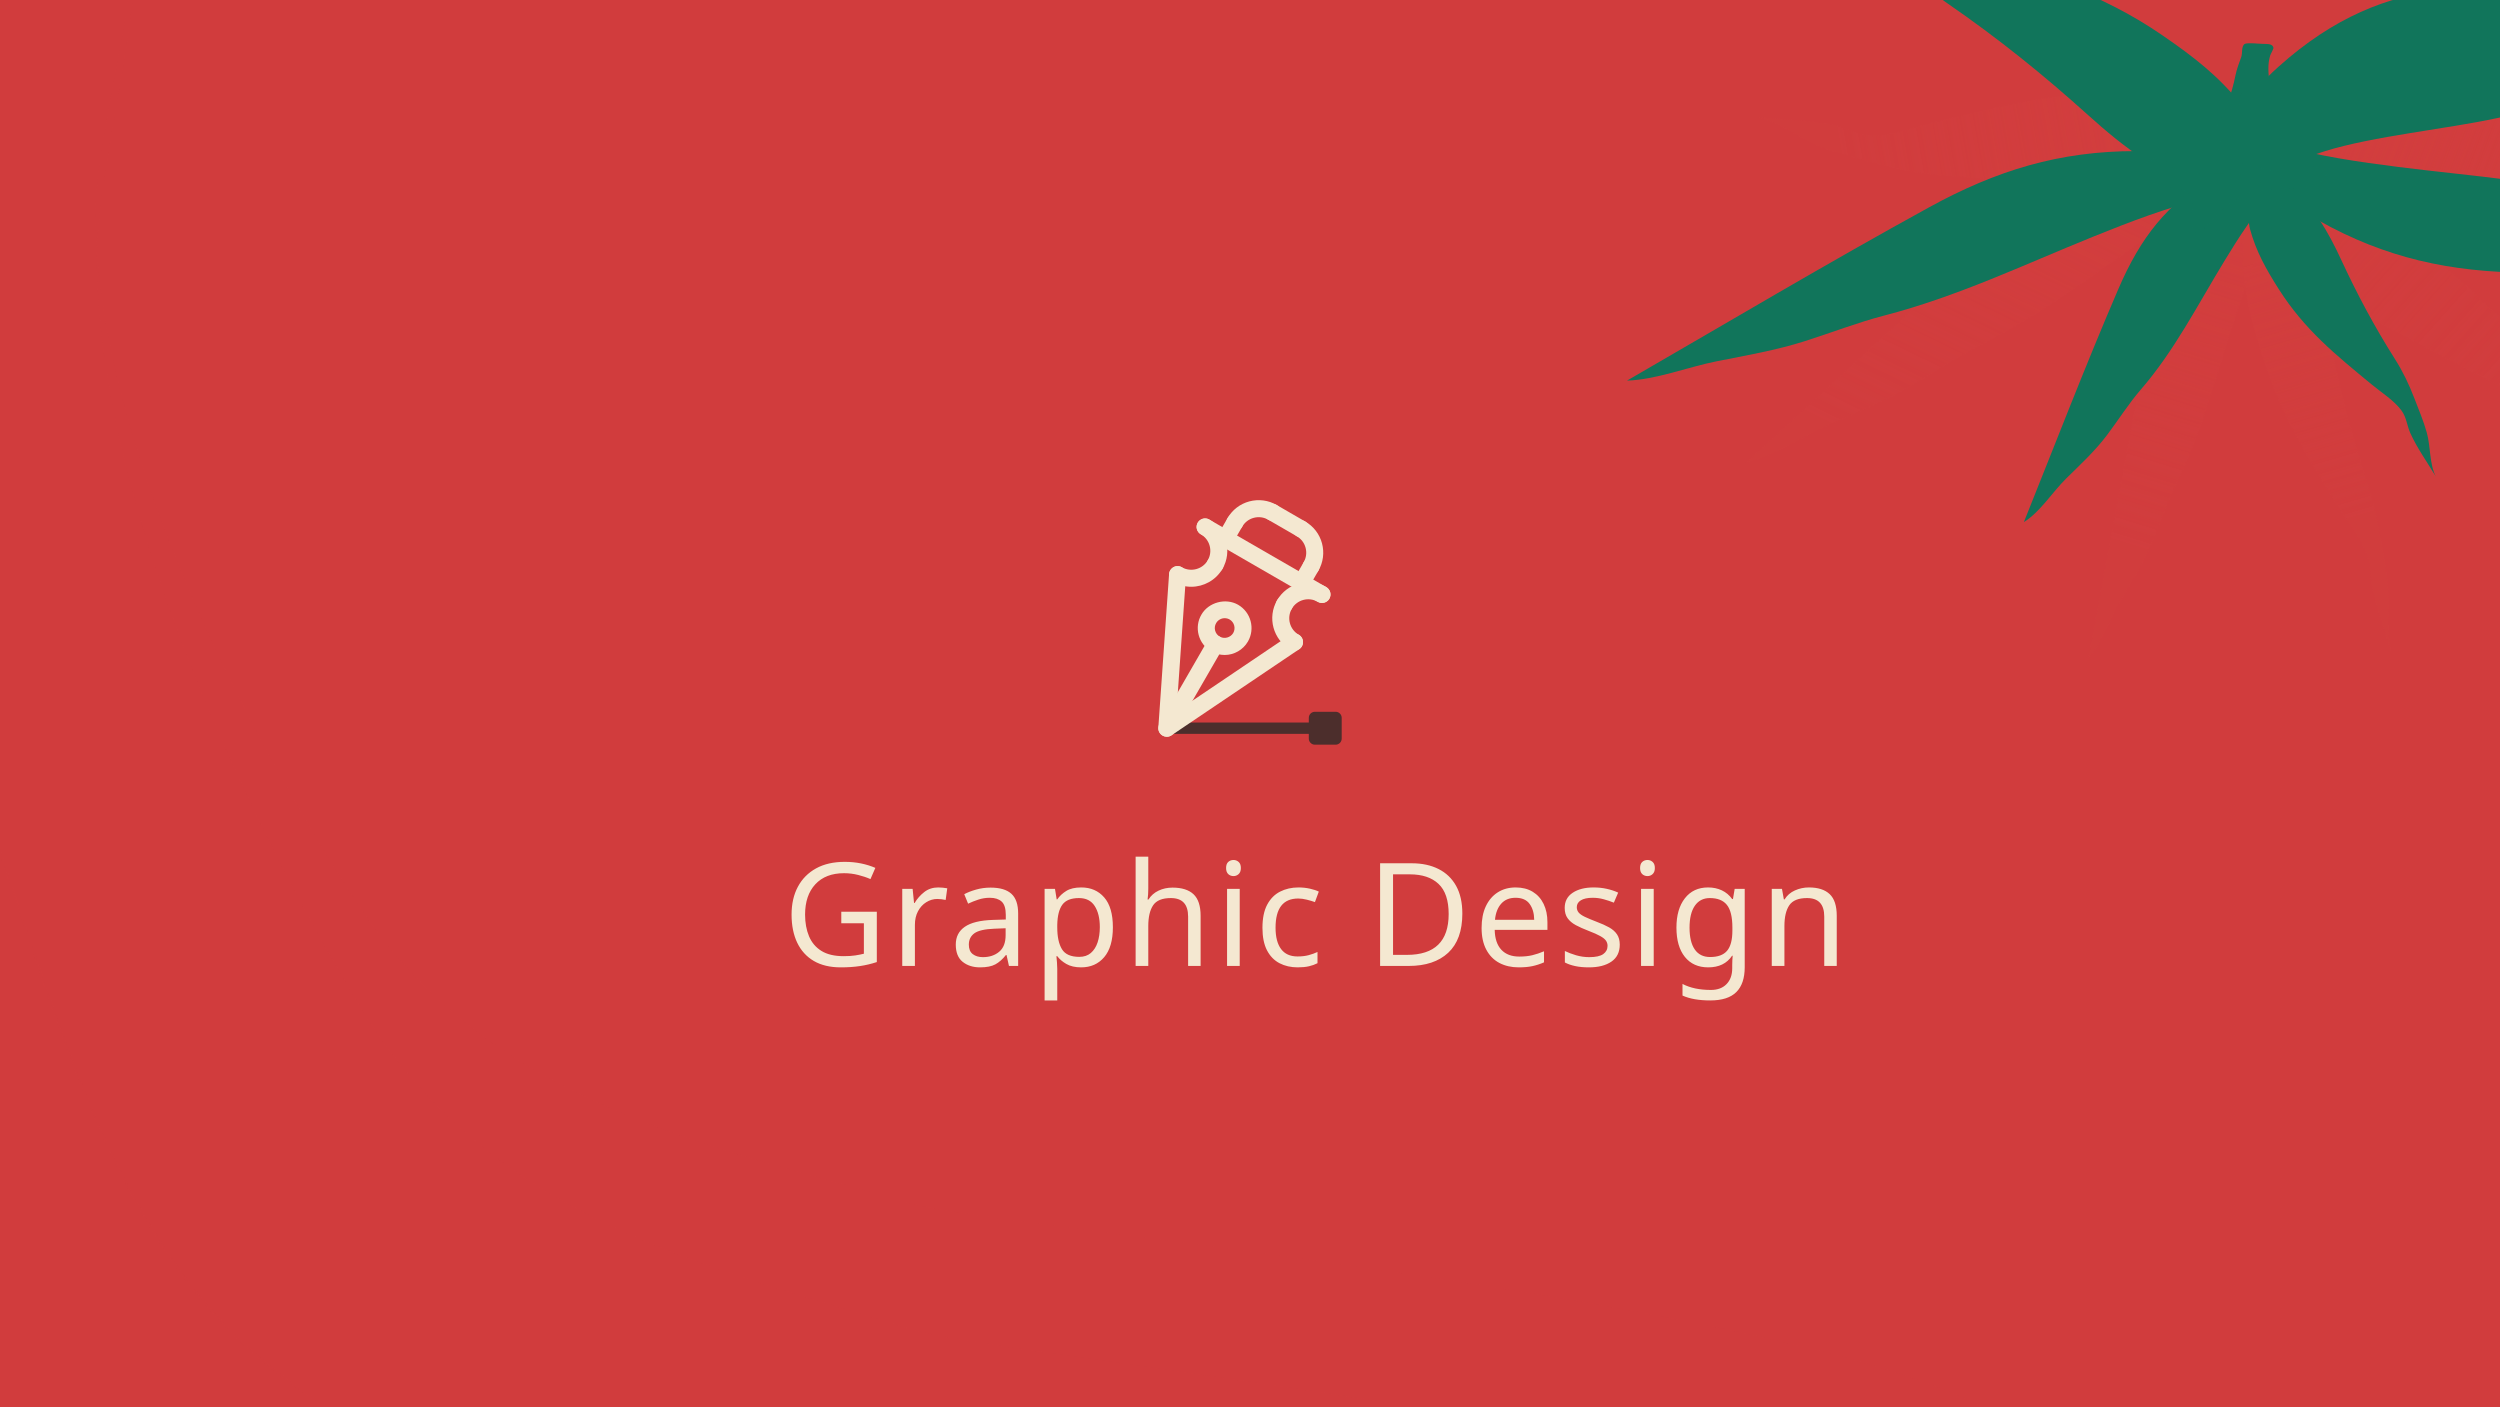
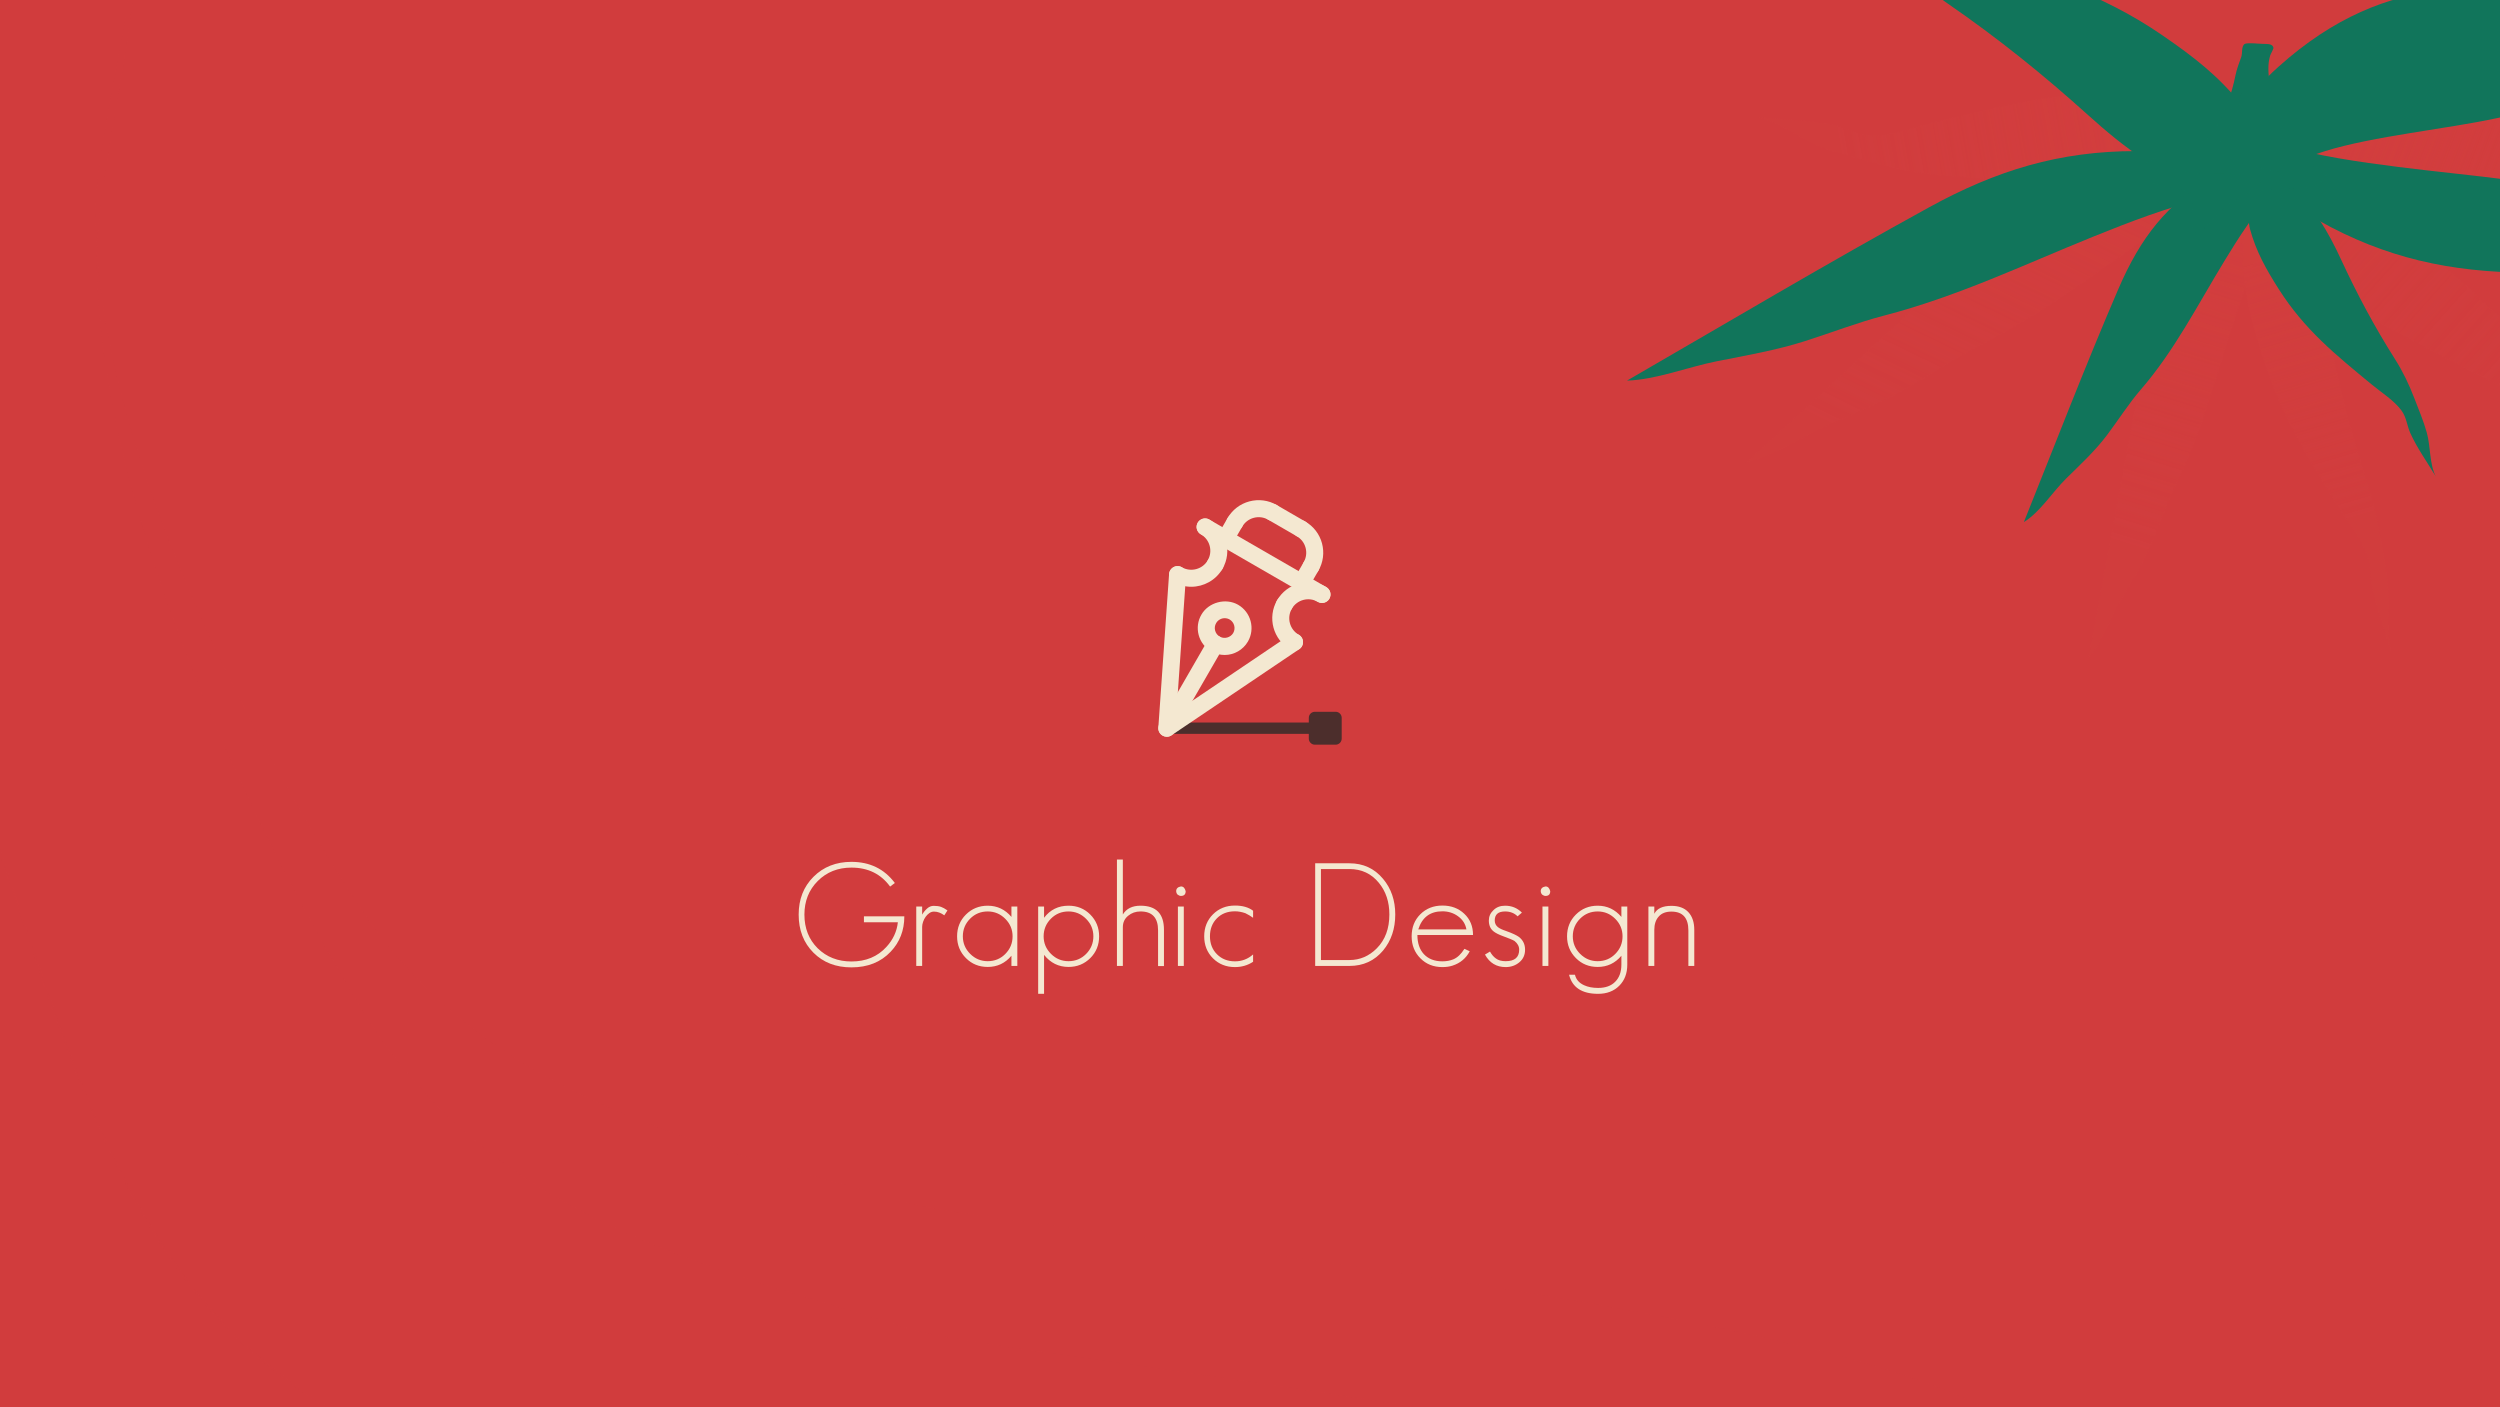
<svg xmlns="http://www.w3.org/2000/svg" xmlns:xlink="http://www.w3.org/1999/xlink" version="1.1" id="圖層_1" x="0px" y="0px" width="960px" height="540px" viewBox="0 0 960 540" enable-background="new 0 0 960 540" xml:space="preserve">
  <g>
    <g>
      <defs>
        <rect id="SVGID_149_" x="-1100.753" y="-312.91" width="1948.657" height="204" />
      </defs>
      <clipPath id="SVGID_2_">
        <use xlink:href="#SVGID_149_" overflow="visible" />
      </clipPath>
      <g clip-path="url(#SVGID_2_)">
        <defs>
          <rect id="SVGID_151_" x="-1107.857" y="-391.422" width="1969.984" height="548.06" />
        </defs>
        <clipPath id="SVGID_4_">
          <use xlink:href="#SVGID_151_" overflow="visible" />
        </clipPath>
      </g>
    </g>
    <g>
      <defs>
        <rect id="SVGID_153_" x="-1100.753" y="-312.91" width="1948.657" height="204" />
      </defs>
      <clipPath id="SVGID_6_">
        <use xlink:href="#SVGID_153_" overflow="visible" />
      </clipPath>
      <rect x="-1107.857" y="-325.453" clip-path="url(#SVGID_6_)" fill="#4A2E2C" width="1969.984" height="380.961" />
      <g opacity="0.1" clip-path="url(#SVGID_6_)">
        <defs>
          <rect id="SVGID_155_" x="-1107.857" y="-391.422" opacity="0.1" width="1969.984" height="548.06" />
        </defs>
        <clipPath id="SVGID_8_">
          <use xlink:href="#SVGID_155_" overflow="visible" />
        </clipPath>
        <g clip-path="url(#SVGID_8_)">
          <g>
            <path fill="#4A2E2C" d="M901.902,13.44c-18.47,17.417-473.951,9.786-991.768,10.366       c-517.821,0.578-1086.262-1.645-1081.232-6.648C-1154.319,0.5-740.827,6.267-223.009,5.688       C294.813,5.113,907.197,8.452,901.902,13.44z" />
            <path fill="#4A2E2C" d="M901.9,101.013C882.867,119,413.39,110.664-104.427,111.256       c-517.821,0.589-1071.615-1.346-1066.673-6.452c16.215-16.762,415.713-11.435,933.529-12.024       C280.252,92.193,907.284,95.929,901.9,101.013z" />
          </g>
          <g>
            <path fill="#4A2E2C" d="M799.309-470.64c21.751,6.194,11.471,145.188,11.965,298.792       c0.495,153.608-2.084,317.808-8.258,316.185c-20.274-5.323-13.656-123.653-14.154-277.258       C788.369-286.529,793.158-472.393,799.309-470.64z" />
            <path fill="#4A2E2C" d="M710.743-473.2c21.639,6.229,11.481,145.977,12.048,300.416c0.567,154.443-1.918,319.535-8.061,317.904       c-20.169-5.353-13.644-124.326-14.214-278.766C699.951-288.089,704.624-474.962,710.743-473.2z" />
            <path fill="#4A2E2C" d="M622.177-475.761c21.526,6.263,11.491,146.767,12.13,302.041c0.64,155.278-1.751,321.264-7.861,319.623       c-20.065-5.382-13.632-124.999-14.275-280.273C611.533-289.648,616.09-477.533,622.177-475.761z" />
            <path fill="#4A2E2C" d="M533.611-478.321c21.415,6.297,11.502,147.557,12.214,303.666       c0.712,156.113-1.585,322.992-7.664,321.342c-19.96-5.412-13.621-125.671-14.335-281.782       C523.115-291.208,527.556-480.103,533.611-478.321z" />
            <path fill="#4A2E2C" d="M445.045-480.882c21.302,6.332,11.512,148.347,12.296,305.292       c0.785,156.948-1.418,324.719-7.465,323.06c-19.855-5.441-13.608-126.344-14.396-283.29       C434.697-292.767,439.021-482.673,445.045-480.882z" />
            <path fill="#4A2E2C" d="M356.479-483.442c21.19,6.366,11.522,149.137,12.38,306.916c0.856,157.783-1.252,326.447-7.267,324.779       c-19.75-5.471-13.597-127.017-14.457-284.797C346.28-294.327,350.487-485.243,356.479-483.442z" />
            <path fill="#4A2E2C" d="M267.856-486.003c21.079,6.4,11.533,149.927,12.463,308.541c0.929,158.618-1.086,328.175-7.069,326.498       c-19.645-5.5-13.584-127.689-14.517-286.306C257.805-295.887,261.896-487.814,267.856-486.003z" />
            <path fill="#4A2E2C" d="M179.347-488.563c20.966,6.435,11.543,150.717,12.546,310.167       c1.001,159.453-0.92,329.902-6.871,328.217c-19.541-5.529-13.573-128.362-14.577-287.813       C169.444-297.446,173.419-490.384,179.347-488.563z" />
            <path fill="#4A2E2C" d="M90.782-491.123c20.854,6.469,11.553,151.506,12.628,311.791c1.074,160.288-0.753,331.63-6.672,329.936       C77.302,145.045,83.177,21.568,82.1-138.718C81.026-299.005,84.885-492.954,90.782-491.123z" />
            <path fill="#4A2E2C" d="M2.215-493.684c20.742,6.504,11.563,152.296,12.712,313.416c1.146,161.123-0.587,333.358-6.474,331.655       C-10.877,145.799-5.096,21.679-6.245-139.442C-7.392-300.565-3.648-495.524,2.215-493.684z" />
          </g>
        </g>
      </g>
    </g>
    <g>
      <defs>
        <rect id="SVGID_157_" x="-1100.753" y="-312.91" width="1948.657" height="204" />
      </defs>
      <clipPath id="SVGID_10_">
        <use xlink:href="#SVGID_157_" overflow="visible" />
      </clipPath>
      <g clip-path="url(#SVGID_10_)">
        <defs>
          <rect id="SVGID_159_" x="-1107.857" y="-391.422" width="1969.984" height="548.06" />
        </defs>
        <clipPath id="SVGID_12_">
          <use xlink:href="#SVGID_159_" overflow="visible" />
        </clipPath>
      </g>
    </g>
  </g>
  <g>
    <g>
      <defs>
        <rect id="SVGID_177_" x="-1.777" y="-1" width="963.554" height="542" />
      </defs>
      <clipPath id="SVGID_14_">
        <use xlink:href="#SVGID_177_" overflow="visible" />
      </clipPath>
      <g id="圖層_1_23_" clip-path="url(#SVGID_14_)">
        <rect x="-1.777" y="-1" fill="#D13C3D" width="963.554" height="542" />
        <g>
          <g>
            <defs>
              <rect id="SVGID_179_" x="-2.28" y="-1.501" width="964.559" height="543.003" />
            </defs>
            <clipPath id="SVGID_16_">
              <use xlink:href="#SVGID_179_" overflow="visible" />
            </clipPath>
            <g opacity="0.5" clip-path="url(#SVGID_16_)">
              <linearGradient id="SVGID_18_" gradientUnits="userSpaceOnUse" x1="277.274" y1="7167.695" x2="203.506" y2="7015.642" gradientTransform="matrix(1 0 0 -1 544.29 7199.83)">
                <stop offset="0" style="stop-color:#D33F3E" />
                <stop offset="1" style="stop-color:#D33F3E;stop-opacity:0.2" />
              </linearGradient>
              <path fill="url(#SVGID_18_)" d="M892.521,47.538c-5.065-0.29-9.642-1.514-14.599-2.35        c-12.266-2.072-23.457,1.547-35.632,4.236c-28.945,6.388-50.915,18.872-73.133,38.361        c-33.414,29.309-66.083,60.058-98.797,90.037c10.9-2.8,21.637-10.134,31.949-14.671c10.611-4.672,21.422-9.086,31.452-14.914        c9.136-5.311,18.187-11.362,27.582-16.167c25.943-13.262,47.871-30.47,71.658-46.852c12.705-8.751,25.688-17.339,39.4-24.008        c5.903-2.87,20.498-5.983,21.75-13.263L892.521,47.538z" />
              <linearGradient id="SVGID_20_" gradientUnits="userSpaceOnUse" x1="318.281" y1="7131.982" x2="274.622" y2="6990.467" gradientTransform="matrix(1 0 0 -1 544.29 7199.83)">
                <stop offset="0" style="stop-color:#D33F3E" />
                <stop offset="1" style="stop-color:#D33F3E;stop-opacity:0.2" />
              </linearGradient>
              <path fill="url(#SVGID_20_)" d="M878.183,67.845c-2.927,0.665-5.921,0.221-8.985,0.271        c-7.584,0.127-12.493,6.229-18.29,11.511c-13.786,12.554-21.464,30.382-26.729,55.877        c-7.915,38.332-14.893,78.089-22.176,117.016c5.049-5.155,8.351-15.208,12.438-22.14c4.204-7.131,8.612-14.028,12.07-22.307        c3.151-7.541,5.981-15.876,9.462-22.919c9.606-19.445,15.541-42.398,22.811-64.817c3.884-11.972,7.98-23.826,13.183-33.732        c2.238-4.265,9.23-10.476,7.272-18.632L878.183,67.845z" />
              <linearGradient id="SVGID_22_" gradientUnits="userSpaceOnUse" x1="297.007" y1="7150.663" x2="165.277" y2="7127.328" gradientTransform="matrix(1 0 0 -1 544.29 7199.83)">
                <stop offset="0" style="stop-color:#D33F3E" />
                <stop offset="1" style="stop-color:#D33F3E;stop-opacity:0.2" />
              </linearGradient>
              <path fill="url(#SVGID_22_)" d="M890.092,56.527c-5.451,2.101-20.413-10.259-26.902-12.772        c-13.131-5.087-25.275-6.559-39.238-7.58c-29.556-2.158-53.184,3.926-81.462,10.851c-7.299,1.787-15.814,5.072-23.434,5.011        c-5.258-0.041-9.243-2.758-14.047-3.812c-9.813-2.155-20.857-2.306-30.587-3.268c8.424,1.358,16.458,8.307,24.479,11.378        c6.829,2.616,14.318,4.416,21.293,6.344c8.713,2.408,17.108,4.042,26.089,4.694c23.475,1.702,45.479,4.965,68.319,9.663        c17.144,3.524,37.998,6.61,54.482-0.13C876.554,73.853,890.092,56.527,890.092,56.527z" />
              <linearGradient id="SVGID_24_" gradientUnits="userSpaceOnUse" x1="296.84" y1="7159.64" x2="418.032" y2="7051.245" gradientTransform="matrix(1 0 0 -1 544.29 7199.83)">
                <stop offset="0" style="stop-color:#D33F3E" />
                <stop offset="1" style="stop-color:#D33F3E;stop-opacity:0.2" />
              </linearGradient>
              <path fill="url(#SVGID_24_)" d="M854.183,37.199c0.453,4.032-0.048,7.942-0.13,12.045c-0.2,10.147,4.853,17.857,9.162,26.597        c10.243,20.775,25.272,34.397,46.994,46.245c32.662,17.815,66.587,34.647,99.789,51.73        c-4.231-7.715-12.747-14.025-18.546-20.79c-5.968-6.961-11.721-14.151-18.705-20.335        c-6.362-5.631-13.417-10.987-19.336-16.964c-16.342-16.502-35.854-28.765-54.847-42.708        c-10.146-7.448-20.179-15.161-28.491-23.976c-3.579-3.797-8.643-14.304-15.739-13.232L854.183,37.199z" />
              <linearGradient id="SVGID_25_" gradientUnits="userSpaceOnUse" x1="357.471" y1="7148.845" x2="431.239" y2="7120.993" gradientTransform="matrix(1 0 0 -1 544.29 7199.83)">
                <stop offset="0" style="stop-color:#D33F3E" />
                <stop offset="1" style="stop-color:#D33F3E;stop-opacity:0.2" />
              </linearGradient>
              <path fill="url(#SVGID_25_)" d="M868.059,90.864c3.288-0.085,6.313,0.459,9.562,0.734c8.038,0.677,15.059-2.287,22.767-4.698        c18.329-5.734,47.134-8.574,65.877-12.652c27.677-6.021,58.714-6.774,91.692-3.011c-6.881,2.416-90.644-92.909-175.468-16.724        c-24.305,21.829-15.114,31.374-15.507,36.174L868.059,90.864z" />
              <linearGradient id="SVGID_26_" gradientUnits="userSpaceOnUse" x1="327.441" y1="7101.474" x2="356.798" y2="7000.605" gradientTransform="matrix(1 0 0 -1 544.29 7199.83)">
                <stop offset="0" style="stop-color:#D33F3E" />
                <stop offset="1" style="stop-color:#D33F3E;stop-opacity:0.2" />
              </linearGradient>
              <path fill="url(#SVGID_26_)" d="M860.456,77.987c2.787,3.485,0.37,19.591,0.902,25.554c1.076,12.057,3.864,22.042,7.448,33.28        c7.58,23.786,17.975,39.987,30.219,59.5c3.159,5.036,7.514,10.481,9.743,16.435c1.538,4.109,1.214,8.191,2.056,12.312        c1.717,8.416,4.913,17.069,7.271,24.989c-1.748-7.049-0.278-15.812-0.954-23.163c-0.576-6.259-1.803-12.74-2.804-18.862        c-1.252-7.656-2.838-14.779-5.143-22.007c-6.028-18.888-10.753-37.197-14.93-56.673c-3.136-14.618-7.616-31.965-16.254-42.365        C874.096,82.272,860.456,77.987,860.456,77.987z" />
            </g>
          </g>
          <g>
            <defs>
              <rect id="SVGID_187_" x="-2.28" y="-1.501" width="964.559" height="543.003" />
            </defs>
            <clipPath id="SVGID_28_">
              <use xlink:href="#SVGID_187_" overflow="visible" />
            </clipPath>
            <g clip-path="url(#SVGID_28_)">
              <path fill="#11755B" d="M869.859,67.05c-4.881-1.38-9.083-3.565-13.742-5.456c-11.525-4.677-23.236-3.564-35.704-3.577        c-29.643-0.028-53.791,7.406-79.705,21.625c-38.962,21.378-77.513,44.327-115.94,66.515        c11.249-0.372,23.316-5.207,34.366-7.407c11.371-2.263,22.881-4.233,33.935-7.752c10.07-3.205,20.215-7.157,30.429-9.813        c28.2-7.333,53.332-19.388,80.101-30.232c14.297-5.789,28.832-11.365,43.663-14.908c6.384-1.525,21.308-1.404,24.104-8.241        L869.859,67.05z" />
              <path fill="#11755B" d="M881.151,60.353c-3.379,0.421-6.729-0.012-10.207-0.066c-8.604-0.137-14.753,4.422-21.83,8.317        c-16.82,9.263-27.228,22.78-35.631,42.288c-12.637,29.329-24.345,59.784-36.318,89.592        c6.213-3.821,10.917-11.475,16.21-16.699c5.447-5.372,11.104-10.557,15.814-16.837c4.291-5.723,8.296-12.065,12.913-17.391        c12.747-14.708,21.665-32.234,32.049-49.304c5.545-9.118,11.32-18.136,18.163-25.618c2.944-3.221,11.463-7.8,10.024-14.152        L881.151,60.353z" />
              <path fill="#11755B" d="M877.387,64.792c-5.764-0.949-12.409-19.18-16.733-24.635c-8.75-11.034-18.475-18.452-30.001-26.401        C806.26-3.069,782.803-9.785,754.911-18.13c-7.198-2.154-16.206-3.631-22.745-7.542c-4.514-2.698-6.575-7.058-10.185-10.401        c-7.371-6.824-16.819-12.545-24.723-18.302c6.578,5.438,9.988,15.496,15.349,22.204c4.565,5.714,10.113,11.058,15.15,16.251        c6.296,6.488,12.708,12.149,20.122,17.256c19.381,13.353,36.707,27.309,54.023,42.923        c13.001,11.718,29.421,24.938,47.049,27.472C856.941,72.879,877.387,64.792,877.387,64.792z" />
              <path fill="#11755B" d="M851.548,52.608c3.587,3.59,6.184,7.548,9.326,11.474c7.771,9.713,18.534,14.462,29.406,20.563        c25.851,14.503,50.554,19.815,80.109,20.067c44.443,0.378,89.292-0.813,133.662-1.401c-9.998-5.17-22.89-6.846-33.607-10.324        c-11.026-3.581-22.033-7.483-33.396-9.813c-10.353-2.123-21.134-3.632-31.346-6.303c-28.188-7.376-56.005-9.136-84.659-12.751        c-15.305-1.929-30.713-4.167-45.383-8.32c-6.316-1.788-19.278-9.182-25.06-4.583L851.548,52.608z" />
              <path fill="#11755B" d="M860.476,62.008c3.289-0.088,6.313,0.459,9.563,0.732c8.038,0.676,15.059-2.288,22.768-4.699        c18.326-5.731,47.132-8.571,65.878-12.65c27.675-6.021,58.714-6.774,91.69-3.011c-6.88,2.414-90.644-92.911-175.47-16.724        C850.601,47.485,859.791,57.03,859.4,61.832L860.476,62.008z" />
              <path fill="#11755B" d="M860.373,69.492c3.1,1.94,2.482,14.295,3.649,18.55c2.358,8.61,6.165,15.319,10.883,22.77        c9.986,15.773,21.903,25.355,35.983,36.96c3.635,2.993,8.479,6.024,11.303,9.898c1.947,2.673,2.074,5.741,3.344,8.577        c2.59,5.796,6.652,11.436,9.813,16.724c-2.473-4.783-1.983-11.54-3.441-16.784c-1.243-4.465-3.141-8.95-4.783-13.221        c-2.053-5.34-4.376-10.216-7.411-15.007c-7.937-12.522-14.539-24.911-20.731-38.276        c-4.648-10.031-10.906-21.767-20.477-27.483C874.168,69.61,860.373,69.492,860.373,69.492z" />
            </g>
          </g>
          <g>
            <defs>
              <rect id="SVGID_189_" x="-2.28" y="-1.501" width="964.559" height="543.003" />
            </defs>
            <clipPath id="SVGID_30_">
              <use xlink:href="#SVGID_189_" overflow="visible" />
            </clipPath>
            <path opacity="0.1" clip-path="url(#SVGID_30_)" fill="#D13C3D" enable-background="new    " d="M-110.095,6.822       c-37.016,100.891-39.718,214.354-25.638,319.887c6.754,50.604,7.836,93.889,33.419,135.615       c11.639,18.982,24.262,40.835,40.636,53.751c27.043,21.329,18.763,45.211,48.524,60.439       c42.614,21.806,127.864,24.536,170.693,45.527c43.3,21.225,95.759,17.307,142.432,21.552       c65.906,5.992,271.015-5.844,337.253-7.578c40.133-1.048,80.153-10.105,120.165-10.452c17.825-0.155,36.875,5.208,54.502-0.275       c2.121-27.521-21.314-38.426-29.763-66.305c-16.408-54.14-395.791-86.173-433.083-97.04       c-75.833-22.101-160.895-37.625-211.187-114.116C92.583,278.967,38.074,169.687,36.664,84.43       C35.952,41.316,69.321-44.16,40.85-72.426C-89.787-202.121-96.965-28.96-110.095,6.822z" />
          </g>
          <g>
            <defs>
              <rect id="SVGID_191_" x="-2.28" y="-1.501" width="964.559" height="543.003" />
            </defs>
            <clipPath id="SVGID_31_">
              <use xlink:href="#SVGID_191_" overflow="visible" />
            </clipPath>
            <path opacity="0.15" clip-path="url(#SVGID_31_)" fill="#D13C3D" enable-background="new    " d="M393.351,758.781       c-70.936,41.61-155.314,49.826-235.767,41.018c-38.577-4.223-71.018-3.185-105.198-26.503       c-15.547-10.609-33.354-22.054-44.937-37.654c-19.125-25.762-35.973-16.391-50.865-45.146       c-21.324-41.172-33.457-125.531-54.2-166.957c-20.972-41.88-24.258-94.066-32.954-140.115       c-12.278-65.032-27.73-268.897-34.281-334.634c-3.97-39.826-1.947-79.936-6.426-119.608       c-1.995-17.674-8.254-36.295-6.249-54.032c20.295-3.445,31.211,19.25,53.022,26.265       C-82.144-84.965-13.304,289.492-0.778,325.918c25.479,74.084,47.141,157.634,110.198,203.747       c56.768,41.513,144.802,90.207,208.614,87.445c32.271-1.399,92.127-38.642,116.602-11.802       C546.923,728.458,418.507,744.022,393.351,758.781z" />
          </g>
        </g>
        <g>
          <g>
            <defs>
              <rect id="SVGID_193_" x="-1.779" y="-2.004" width="964.559" height="543.004" />
            </defs>
            <clipPath id="SVGID_32_">
              <use xlink:href="#SVGID_193_" overflow="visible" />
            </clipPath>
            <path opacity="0.15" clip-path="url(#SVGID_32_)" fill="#D13C3D" enable-background="new    " d="M-109.592,16.983       c-37.016,109.379-39.72,232.386-25.639,346.798c6.753,54.864,7.837,101.789,33.42,147.027       c11.636,20.578,24.26,44.27,40.635,58.272c27.042,23.122,18.764,49.014,48.525,65.524       c42.614,23.64,127.863,26.6,170.691,49.358c43.301,23.008,95.76,18.762,142.431,23.364       c65.909,6.496,271.018-6.336,337.255-8.215c40.133-1.139,80.153-10.956,120.165-11.333c17.823-0.169,36.874,5.646,54.501-0.3       c2.12-29.835-21.316-41.655-29.762-71.881c-16.407-58.695-395.791-93.422-433.082-105.204       c-75.833-23.959-160.897-40.791-211.188-123.715C93.086,312.025,38.575,193.55,37.167,101.121       C36.454,54.38,69.824-38.286,41.351-68.931C-89.285-209.537-96.464-21.809-109.592,16.983z" />
            <path opacity="0.2" clip-path="url(#SVGID_32_)" fill="#D13C3D" enable-background="new    " d="M393.852,758.281       c-70.937,41.608-155.314,49.824-235.766,41.018c-38.577-4.224-71.018-3.185-105.197-26.504       c-15.55-10.609-33.355-22.053-44.937-37.652c-19.125-25.762-35.975-16.39-50.867-45.146       c-21.322-41.173-33.455-125.531-54.2-166.958c-20.97-41.88-24.257-94.066-32.952-140.115       c-12.279-65.032-27.729-268.899-34.281-334.632c-3.97-39.826-1.946-79.936-6.425-119.609       c-1.997-17.674-8.256-36.295-6.249-54.032c20.294-3.445,31.209,19.252,53.021,26.265       C-81.642-85.465-12.803,288.99-0.275,325.418c25.477,74.083,47.139,157.632,110.196,203.744       c56.769,41.515,144.804,90.208,208.615,87.446c32.271-1.397,92.128-38.642,116.601-11.801       C547.426,727.956,419.01,743.521,393.852,758.281z" />
          </g>
        </g>
        <g>
          <path opacity="0.2" fill="#11755B" enable-background="new    " d="M874.905,60.247c2.723,0.797,15.343,4.073,17.733,5.287      c2.403,1.222-1.401,4.421-3.199,5.369c-3.533,1.864-17.713,1.185-25.073,2.97c-4.358,1.057-10.872,5.825-17.553,13.421      c-5.275,5.997-4.675-1.703-5.363-3.712c-0.727-2.117,4.685-10.818-9.241-11.833c-8.423-0.614-13.683-8.338-3.885-11.165      c4.257-1.229,8.61-1.971,12.943-2.899C845.702,56.733,855.538,54.588,874.905,60.247z" />
          <path fill="#11755B" d="M830.577,59.122c1.511,9.72,18.274,6.771,27.505,7.711c5.899,0.604,11.624-0.079,17.402-0.762      c3.676-0.433,11.756-0.457,13.956-2.708c-3.612-1.107-4.323-0.155-6.679-2.623c-2.36-2.47-5.119-4.362-6.634-7.323      c-2.24-4.372-2.172-9.6-3.119-14.222c-0.908-4.438-1.935-8.372-1.949-12.842c-0.006-1.724,0.195-3.313,0.66-4.953      c0.168-0.593,1.389-2.671,1.289-3.059c-0.413-1.576-1.95-1.427-4.275-1.507c-1.073-0.035-5.905-0.461-6.749,0.045      c-1.323,0.792-0.873,3.696-1.273,4.837c-0.853,2.442-1.788,4.774-2.3,7.313c-1.39,6.893-3.957,14.55-8.168,20.84      c-1.323,1.977-2.676,3.52-5.091,4.742c-3.107,1.575-9.142,4.229-12.903,4.009L830.577,59.122z" />
          <path opacity="0.2" fill="#11755B" enable-background="new    " d="M830.577,59.122c1.511,9.72,18.274,6.771,27.505,7.711      c5.899,0.604,11.624-0.079,17.402-0.762c-31.052-6.631-24.972-6.777-17.264-20.701c3.439-6.213,2.835-26.611,8.139-28.668      c-1.755-0.089-3.846-0.137-4.373,0.178c-1.323,0.792-0.875,3.696-1.273,4.837c-0.855,2.442-1.79,4.774-2.301,7.313      c-1.389,6.893-3.958,14.55-8.169,20.84c-1.323,1.977-2.676,3.52-5.09,4.742C842.044,56.186,830.577,59.122,830.577,59.122z" />
        </g>
      </g>
    </g>
-     <text transform="matrix(1 0 0 1 300.5884 370.9199)" fill="#F4E8D1" font-family="'GeosansLight'" font-size="55.204" letter-spacing="1">Graphic Design</text>
+     <g>
+       <path fill="#F4E8D1" d="M342.018,365.455c-3.791,4.012-8.814,6.018-15.07,6.018c-5.962,0-10.82-1.877-14.574-5.631    c-3.791-3.79-5.686-8.667-5.686-14.629c0-5.888,1.895-10.728,5.686-14.519c3.827-3.828,8.685-5.741,14.574-5.741    c7.066,0,12.623,2.705,16.671,8.115l-1.822,1.38c-3.533-4.858-8.483-7.287-14.85-7.287c-5.189,0-9.495,1.711-12.918,5.134    c-3.422,3.423-5.134,7.729-5.134,12.918c0,5.226,1.692,9.532,5.079,12.917c3.459,3.386,7.784,5.079,12.973,5.079    c5.557,0,10.028-1.858,13.415-5.576c2.576-2.796,4.048-5.962,4.416-9.495H331.75v-2.264h15.512    C347.263,357.249,345.514,361.775,342.018,365.455z" />
+       <path fill="#F4E8D1" d="M362.609,351.488c-0.589-0.442-1.214-0.791-1.877-1.049c-0.663-0.257-1.362-0.387-2.098-0.387    c-0.626,0-1.214,0.193-1.767,0.58c-0.552,0.387-1.031,0.865-1.436,1.436c-0.405,0.571-0.727,1.206-0.966,1.904    c-0.24,0.7-0.359,1.344-0.359,1.932v15.016h-2.263v-22.799h2.263v3.092c0.478-0.846,1.104-1.619,1.877-2.319    c0.773-0.699,1.619-1.049,2.54-1.049c1.14,0,2.079,0.129,2.815,0.386c0.735,0.258,1.563,0.718,2.484,1.38L362.609,351.488z" />
+       <path fill="#F4E8D1" d="M388.39,370.92V367c-2.393,2.871-5.429,4.306-9.109,4.306c-3.312,0-6.091-1.122-8.335-3.367    c-2.283-2.282-3.423-5.079-3.423-8.391c0-3.312,1.122-6.09,3.367-8.335c2.282-2.282,5.079-3.423,8.391-3.423    c3.644,0,6.68,1.436,9.109,4.306v-3.975h2.263v22.799H388.39z M386.016,352.813c-1.877-1.877-4.122-2.815-6.735-2.815    c-2.65,0-4.895,0.92-6.735,2.76c-1.877,1.877-2.815,4.14-2.815,6.79c0,2.614,0.938,4.858,2.815,6.735s4.122,2.815,6.735,2.815    c2.65,0,4.894-0.919,6.735-2.76c1.877-1.877,2.815-4.14,2.815-6.79C388.831,356.935,387.893,354.69,386.016,352.813z" />
+       <path fill="#F4E8D1" d="M418.696,367.884c-2.282,2.282-5.079,3.422-8.391,3.422c-3.791,0-6.919-1.545-9.385-4.637v14.96h-2.263    v-33.509h2.263v4.306c2.355-3.091,5.483-4.637,9.385-4.637c3.312,0,6.09,1.123,8.335,3.368c2.282,2.282,3.423,5.079,3.423,8.391    C422.063,362.86,420.94,365.639,418.696,367.884z M417.04,352.813c-1.877-1.877-4.122-2.815-6.735-2.815    c-2.65,0-4.895,0.92-6.735,2.76c-1.877,1.877-2.815,4.14-2.815,6.79c0,2.614,0.938,4.858,2.815,6.735s4.121,2.815,6.735,2.815    c2.649,0,4.894-0.919,6.735-2.76c1.877-1.877,2.815-4.14,2.815-6.79C419.855,356.935,418.917,354.69,417.04,352.813z" />
+       <path fill="#F4E8D1" d="M444.696,370.975v-13.746c0-4.821-2.246-7.232-6.735-7.232c-1.841,0-3.423,0.552-4.748,1.656    c-1.362,1.104-2.042,2.577-2.042,4.417v14.85h-2.264v-40.851h2.264v21.088c1.361-2.245,3.624-3.368,6.79-3.368    c5.998,0,8.998,3.073,8.998,9.219v13.966H444.696z" />
+       <path fill="#F4E8D1" d="M453.473,344.036c-0.405,0-0.828-0.166-1.27-0.497c-0.331-0.332-0.516-0.773-0.552-1.325    c0-0.994,0.607-1.601,1.822-1.822c0.919,0,1.527,0.607,1.822,1.822C455.295,343.429,454.688,344.036,453.473,344.036z     M452.314,370.92v-22.799h2.264v22.799H452.314z" />
+       <path fill="#F4E8D1" d="M474.229,371.361c-3.386,0-6.202-1.122-8.446-3.367c-2.245-2.245-3.367-5.06-3.367-8.446    c0-3.385,1.122-6.201,3.367-8.446c2.245-2.244,5.06-3.367,8.446-3.367c2.907,0,5.226,0.663,6.956,1.987v2.705l-1.435-0.938    l-1.546-0.828c-1.399-0.478-2.724-0.718-3.975-0.718c-2.834,0-5.134,0.883-6.9,2.65c-1.804,1.804-2.705,4.122-2.705,6.956    c0,2.797,0.901,5.098,2.705,6.9c1.803,1.804,4.103,2.705,6.9,2.705c2.65,0,4.968-0.883,6.956-2.65v2.815    C479.124,370.681,476.805,371.361,474.229,371.361z" />
+       <path fill="#F4E8D1" d="M531.143,364.958c-3.312,3.975-7.637,5.962-12.973,5.962h-13.139v-39.416h13.139    c5.299,0,9.605,1.987,12.917,5.962c3.128,3.718,4.692,8.281,4.692,13.691C535.78,356.604,534.235,361.204,531.143,364.958z     M529.487,339.012c-2.871-3.533-6.644-5.3-11.317-5.3h-10.93v34.944h10.93c4.048,0,7.563-1.509,10.544-4.527    c3.202-3.238,4.803-7.563,4.803-12.973C533.517,346.336,532.173,342.288,529.487,339.012z" />
+       <path fill="#F4E8D1" d="M544.281,359.051c0,3.091,0.828,5.539,2.484,7.342c1.729,1.841,4.103,2.76,7.121,2.76    c1.546,0,2.944-0.257,4.196-0.773c1.582-0.662,2.999-2.005,4.25-4.03l2.042,0.938c-1.435,2.724-3.644,4.564-6.625,5.521    c-1.141,0.367-2.429,0.552-3.864,0.552c-3.422,0-6.238-1.122-8.446-3.367c-2.245-2.245-3.367-5.06-3.367-8.446    c0-3.422,1.104-6.238,3.312-8.446c2.245-2.244,5.079-3.367,8.501-3.367c3.386,0,6.183,1.049,8.391,3.146    c2.244,2.098,3.367,4.822,3.367,8.17H544.281z M559.848,351.819c-1.73-1.25-3.717-1.877-5.962-1.877    c-4.711,0-7.803,2.319-9.274,6.956h18.493C562.737,354.8,561.651,353.108,559.848,351.819z" />
+       <path fill="#F4E8D1" d="M583.475,369.485c-1.472,1.251-3.239,1.876-5.299,1.876c-3.533,0-6.183-1.601-7.949-4.803l1.932-1.159    c0.625,1.141,1.38,2.024,2.263,2.65c0.919,0.7,2.171,1.049,3.754,1.049c3.459,0,5.189-1.472,5.189-4.416    c0-1.288-0.607-2.41-1.822-3.368c-0.368-0.221-0.893-0.469-1.573-0.745c-0.681-0.276-1.518-0.598-2.512-0.966    c-1.841-0.662-3.166-1.325-3.975-1.987c-1.178-0.957-1.767-2.336-1.767-4.14c0-1.546,0.588-2.871,1.767-3.975    c1.14-1.141,2.631-1.711,4.472-1.711c2.539,0,4.692,0.883,6.458,2.65l-1.656,1.435c-1.252-1.25-2.853-1.877-4.803-1.877    c-2.65,0-3.975,1.16-3.975,3.478c0,1.031,0.404,1.877,1.214,2.54c0.662,0.516,1.711,1.012,3.146,1.49    c1.251,0.442,2.282,0.855,3.091,1.242c0.809,0.386,1.417,0.727,1.822,1.021c1.582,1.215,2.374,2.853,2.374,4.914    C585.628,366.669,584.91,368.27,583.475,369.485z" />
+       <path fill="#F4E8D1" d="M593.466,344.036c-0.405,0-0.828-0.166-1.27-0.497c-0.331-0.332-0.516-0.773-0.552-1.325    c0-0.994,0.607-1.601,1.822-1.822c0.919,0,1.527,0.607,1.822,1.822C595.288,343.429,594.681,344.036,593.466,344.036z     M592.307,370.92v-22.799h2.264v22.799H592.307z" />
+       <path fill="#F4E8D1" d="M621.786,378.538c-2.062,2.061-4.767,3.091-8.115,3.091c-6.22,0-9.937-2.448-11.151-7.342h2.263    c0.405,1.803,1.564,3.147,3.478,4.03c1.508,0.699,3.312,1.049,5.41,1.049c2.833,0,5.024-0.792,6.569-2.374    c1.582-1.583,2.374-3.791,2.374-6.625V367c-2.393,2.871-5.429,4.306-9.109,4.306c-3.312,0-6.091-1.122-8.335-3.367    c-2.283-2.282-3.423-5.079-3.423-8.391c0-3.312,1.122-6.09,3.367-8.335c2.282-2.282,5.079-3.423,8.391-3.423    c3.644,0,6.68,1.436,9.109,4.306v-3.975h2.263v22.302C624.877,373.771,623.846,376.477,621.786,378.538z M620.24,352.813    c-1.877-1.877-4.122-2.815-6.735-2.815c-2.65,0-4.895,0.92-6.735,2.76c-1.877,1.877-2.815,4.14-2.815,6.79    c0,2.614,0.938,4.858,2.815,6.735s4.122,2.815,6.735,2.815c2.65,0,4.894-0.919,6.735-2.76c1.877-1.877,2.815-4.14,2.815-6.79    C623.055,356.935,622.117,354.69,620.24,352.813z" />
+       <path fill="#F4E8D1" d="M648.338,370.92v-13.635c0-4.821-2.172-7.232-6.514-7.232c-2.135,0-3.754,0.626-4.858,1.877    c-1.141,1.252-1.711,2.963-1.711,5.134v13.856h-2.263v-22.799h2.263v2.76c1.03-2.023,3.22-3.036,6.569-3.036    c2.833,0,5.004,0.81,6.514,2.429c1.508,1.62,2.263,3.883,2.263,6.79v13.856H648.338z" />
+     </g>
    <g>
      <g>
        <g>
          <path fill="#4C2E2C" d="M508.89,281.817h-60.834c-1.202,0-2.17-0.968-2.17-2.177c0-1.199,0.968-2.176,2.17-2.176h60.834      c1.212,0,2.176,0.977,2.176,2.176C511.066,280.849,510.102,281.817,508.89,281.817z" />
          <path fill="#4C2E2C" d="M515.212,283.625c0,1.283-1.04,2.334-2.326,2.334h-7.976c-1.287,0-2.331-1.051-2.331-2.334v-7.969      c0-1.293,1.044-2.334,2.331-2.334h7.976c1.286,0,2.326,1.041,2.326,2.334V283.625z" />
        </g>
        <g>
          <path fill="#F4E8D1" d="M449.456,280.483c-0.55,0-1.114-0.142-1.629-0.443c-1.559-0.899-2.1-2.902-1.191-4.461l17.273-29.92      c0.903-1.55,2.902-2.1,4.461-1.2c1.561,0.901,2.099,2.9,1.193,4.468l-17.275,29.911      C451.684,279.881,450.584,280.483,449.456,280.483z" />
          <g>
            <path fill="#F4E8D1" d="M507.64,231.54c-0.553,0-1.111-0.143-1.63-0.436l-44.893-25.927c-1.561-0.908-2.096-2.908-1.193-4.468       c0.908-1.56,2.891-2.101,4.467-1.192l44.891,25.927c1.556,0.908,2.094,2.894,1.19,4.46       C509.869,230.954,508.776,231.54,507.64,231.54z" />
            <g>
              <path fill="#F4E8D1" d="M499.571,206.354c-0.547,0-1.111-0.141-1.625-0.442l-10.96-6.335c-1.559-0.9-2.098-2.902-1.19-4.461        c0.899-1.559,2.905-2.091,4.466-1.192l10.948,6.336c1.567,0.9,2.103,2.892,1.193,4.451        C501.797,205.759,500.701,206.354,499.571,206.354z" />
              <path fill="#F4E8D1" d="M503.439,220.783c-0.556,0-1.123-0.141-1.636-0.433c-1.565-0.899-2.094-2.901-1.19-4.469        c0.976-1.684,1.238-3.658,0.727-5.551c-0.506-1.886-1.709-3.452-3.394-4.418c-1.559-0.902-2.104-2.892-1.197-4.459        c0.896-1.56,2.893-2.103,4.451-1.2c3.202,1.841,5.487,4.826,6.449,8.385c0.953,3.578,0.465,7.312-1.389,10.513        C505.656,220.201,504.556,220.783,503.439,220.783z" />
              <path fill="#F4E8D1" d="M474.182,203.877c-0.552,0-1.113-0.149-1.629-0.443c-1.561-0.908-2.096-2.91-1.191-4.458        c1.854-3.203,4.832-5.496,8.405-6.446c3.576-0.94,7.298-0.457,10.494,1.393c1.556,0.91,2.091,2.902,1.18,4.468        c-0.895,1.553-2.892,2.085-4.455,1.186c-1.688-0.977-3.652-1.234-5.53-0.735c-1.889,0.501-3.466,1.709-4.44,3.402        C476.41,203.294,475.321,203.877,474.182,203.877z" />
              <path fill="#F4E8D1" d="M470.566,210.129c-0.544,0-1.112-0.142-1.622-0.434c-1.565-0.907-2.098-2.901-1.197-4.468l3.615-6.251        c0.903-1.567,2.897-2.103,4.462-1.203c1.559,0.91,2.097,2.904,1.191,4.47l-3.611,6.253        C472.8,209.547,471.696,210.129,470.566,210.129z" />
              <path fill="#F4E8D1" d="M499.838,227.02c-0.555,0-1.113-0.136-1.625-0.433c-1.567-0.902-2.105-2.886-1.203-4.452l3.611-6.262        c0.891-1.559,2.891-2.101,4.456-1.192c1.56,0.899,2.096,2.894,1.192,4.452l-3.602,6.251        C502.064,226.436,500.967,227.02,499.838,227.02z" />
            </g>
          </g>
          <path fill="#F4E8D1" d="M470.268,251.513L470.268,251.513c-1.806,0-3.592-0.484-5.168-1.392      c-2.394-1.394-4.105-3.626-4.816-6.303c-0.703-2.667-0.328-5.443,1.062-7.811c2.708-4.718,9.301-6.518,14.085-3.778      c4.934,2.86,6.622,9.181,3.774,14.117C477.356,249.53,473.932,251.513,470.268,251.513z M470.281,237.382      c-1.353,0-2.614,0.726-3.28,1.891c-0.521,0.885-0.657,1.901-0.396,2.869c0.266,0.992,0.893,1.819,1.766,2.318      c1.771,1.026,4.161,0.368,5.182-1.385c1.047-1.809,0.423-4.143-1.386-5.201C471.598,237.557,470.945,237.382,470.281,237.382z" />
          <g>
            <path fill="#F4E8D1" d="M448.062,282.909c-1.05,0-2.085-0.509-2.718-1.443c-1.005-1.493-0.607-3.527,0.886-4.525l49.034-33.083       c1.505-1.009,3.533-0.607,4.537,0.886c1.012,1.483,0.617,3.518-0.886,4.534l-49.033,33.071       C449.327,282.725,448.691,282.909,448.062,282.909z" />
            <path fill="#F4E8D1" d="M497.09,249.828c-0.549,0-1.115-0.142-1.63-0.434c-6.602-3.816-8.88-12.288-5.063-18.89       c0.894-1.559,2.894-2.1,4.46-1.193c1.56,0.893,2.092,2.894,1.192,4.459c-2.011,3.479-0.809,7.954,2.679,9.972       c1.561,0.901,2.102,2.894,1.198,4.461C499.322,249.245,498.219,249.828,497.09,249.828z" />
            <path fill="#F4E8D1" d="M493.219,235.406c-0.56,0-1.12-0.149-1.63-0.442c-1.56-0.908-2.101-2.901-1.192-4.459       c3.822-6.603,12.301-8.863,18.885-5.061c1.556,0.908,2.094,2.902,1.19,4.46c-0.896,1.565-2.894,2.099-4.462,1.2       c-3.48-2.026-7.948-0.817-9.961,2.667C495.44,234.815,494.34,235.406,493.219,235.406z" />
          </g>
          <g>
            <path fill="#F4E8D1" d="M448.056,282.909c-0.082,0-0.15-0.01-0.229-0.019c-1.806-0.115-3.162-1.683-3.031-3.483l4.131-58.989       c0.129-1.803,1.767-3.129,3.484-3.037c1.795,0.134,3.155,1.686,3.026,3.484l-4.128,59.006       C451.188,281.59,449.75,282.909,448.056,282.909z" />
            <path fill="#F4E8D1" d="M457.434,225.32c-2.341,0-4.715-0.601-6.882-1.853c-1.563-0.899-2.102-2.901-1.196-4.451       c0.9-1.567,2.887-2.119,4.455-1.201c3.493,1.999,7.963,0.809,9.982-2.676c0.896-1.567,2.893-2.11,4.462-1.193       c1.561,0.919,2.091,2.91,1.188,4.468C466.875,222.834,462.211,225.32,457.434,225.32z" />
            <path fill="#F4E8D1" d="M466.607,220.042c-0.549,0-1.113-0.141-1.628-0.44c-1.56-0.9-2.1-2.902-1.191-4.461       c2.012-3.476,0.817-7.945-2.673-9.979c-1.561-0.901-2.093-2.902-1.179-4.452c0.896-1.567,2.896-2.11,4.455-1.192       c6.602,3.827,8.858,12.304,5.052,18.898C468.837,219.459,467.737,220.042,466.607,220.042z" />
          </g>
        </g>
      </g>
    </g>
  </g>
  <g>
    <g>
      <g opacity="0.1">
        <defs>
          <rect id="SVGID_201_" x="-1.777" y="617.189" opacity="0.1" width="963.554" height="542" />
        </defs>
        <clipPath id="SVGID_33_">
          <use xlink:href="#SVGID_201_" overflow="visible" />
        </clipPath>
        <g clip-path="url(#SVGID_33_)">
          <g>
            <path fill="#4A2E2C" d="M522.273,535.221c21.811,6.863,12.185,160.705,13.421,330.722c1.232,170.02-0.56,351.763-6.75,349.966       c-20.325-5.896-14.27-136.87-15.505-306.886C512.206,739.002,516.108,533.279,522.273,535.221z" />
            <path fill="#4A2E2C" d="M428.997,528.928c21.534,6.947,12.21,162.646,13.624,334.716c1.411,172.072-0.151,356.009-6.263,354.19       c-20.068-5.97-14.241-138.523-15.653-310.592C419.292,735.169,422.909,526.961,428.997,528.928z" />
            <path fill="#4A2E2C" d="M335.708,522.634c21.259,7.032,12.235,164.587,13.827,338.709       c1.59,174.125,0.259,360.257-5.775,358.416c-19.81-6.042-14.211-140.177-15.802-314.299       C326.367,731.336,329.698,520.644,335.708,522.634z" />
            <path fill="#4A2E2C" d="M242.244,516.341c20.984,7.117,12.262,166.529,14.031,342.704       c1.768,176.177,0.668,364.503-5.287,362.641c-19.553-6.114-14.183-141.831-15.951-318.005       C233.268,727.503,236.313,514.327,242.244,516.341z" />
            <path fill="#4A2E2C" d="M148.781,510.048c20.708,7.201,12.287,168.471,14.234,346.698c1.946,178.229,1.077,368.75-4.8,366.865       c-19.294-6.187-14.153-143.484-16.099-321.711C140.169,723.669,142.929,508.01,148.781,510.048z" />
            <path fill="#4A2E2C" d="M55.32,503.754c20.432,7.286,12.313,170.412,14.438,350.692c2.124,180.282,1.486,372.997-4.313,371.09       c-19.037-6.259-14.124-145.138-16.248-325.417C47.072,719.836,49.546,501.692,55.32,503.754z" />
          </g>
        </g>
      </g>
    </g>
  </g>
</svg>
